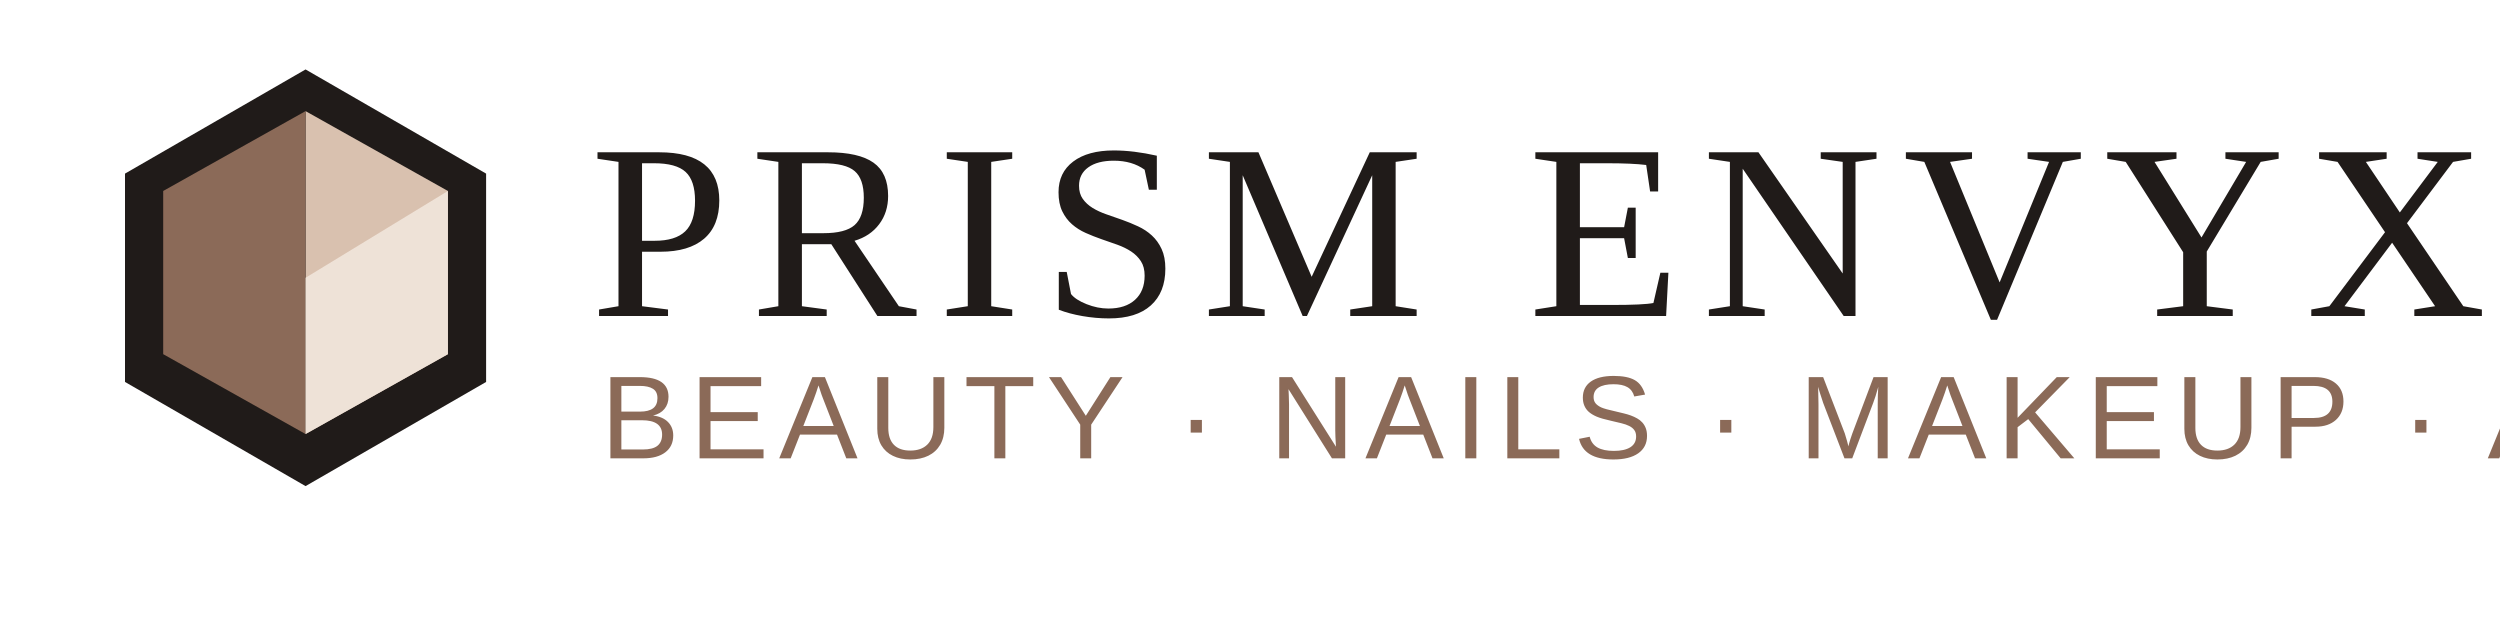
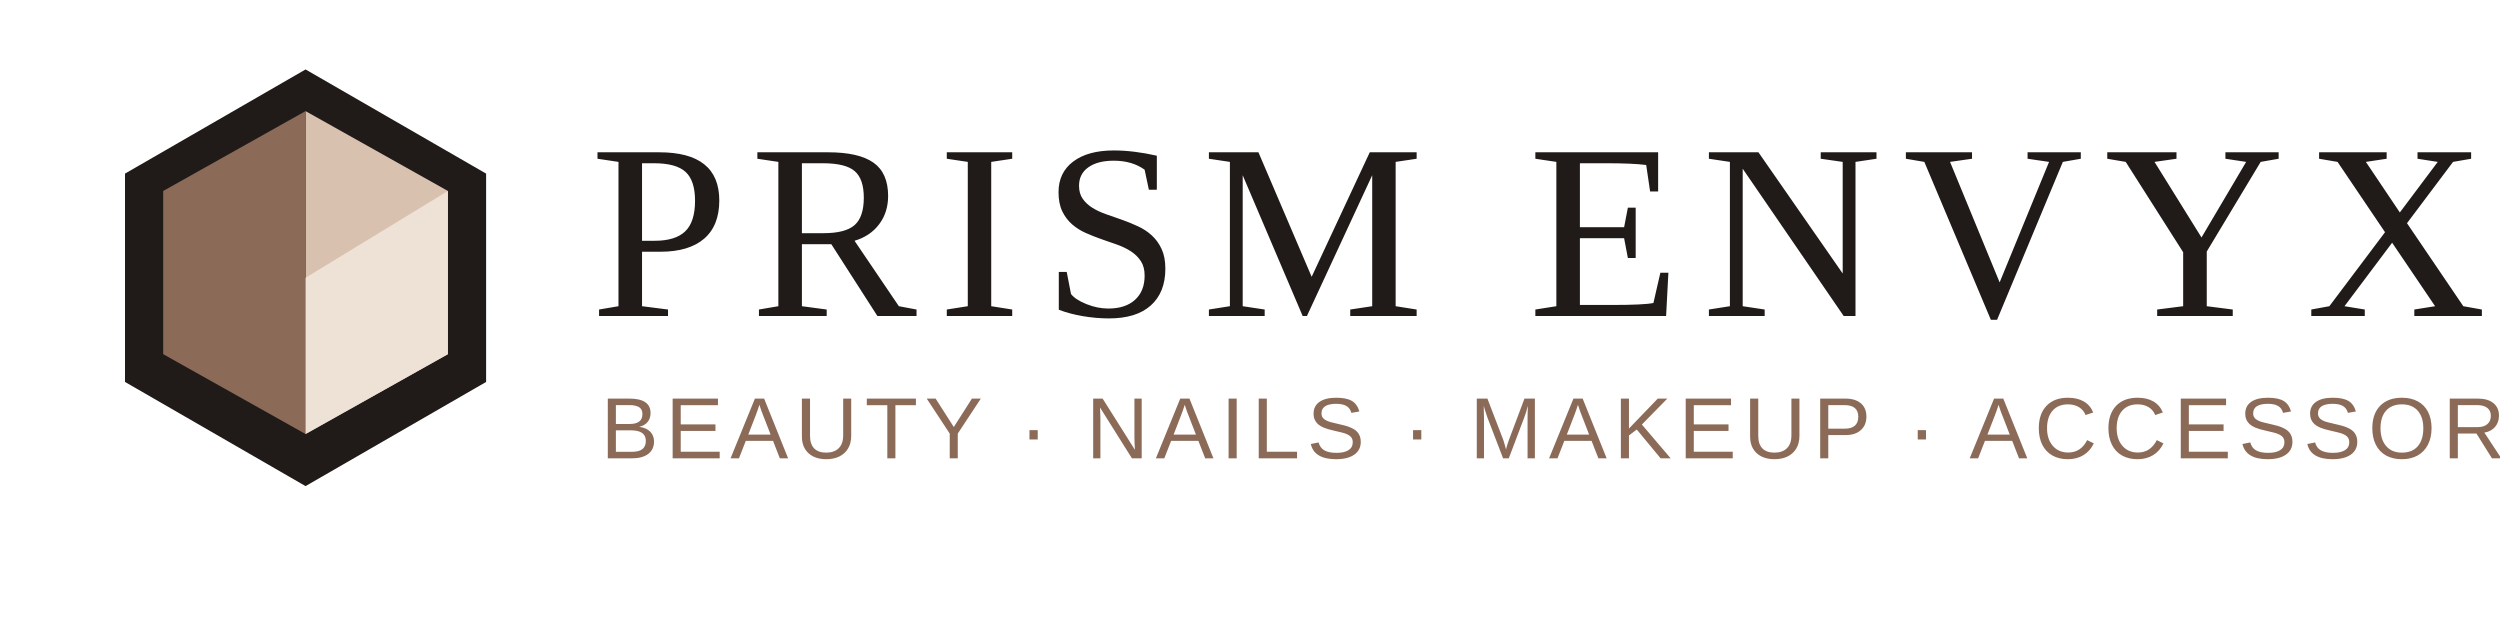
<svg xmlns="http://www.w3.org/2000/svg" viewBox="0 0 720 180" role="img" aria-labelledby="title desc">
  <rect width="720" height="180" fill="none" />
  <g transform="translate(18 20)">
    <path d="M70 0 122 30 122 90 70 120 18 90 18 30Z" fill="#201b19" />
    <path d="M70 12 111 35 111 82 70 105 70 60Z" fill="#d9c1af" />
    <path d="M70 12 29 35 29 82 70 105 70 60Z" fill="#8b6a58" />
    <path d="M70 60 111 35 111 82 70 105Z" fill="#f1e6dc" opacity=".9" />
  </g>
  <text x="170" y="91" font-family="Georgia,Times New Roman,serif" font-size="72" letter-spacing="6" fill="#201b19">PRISM ENVYX</text>
-   <text x="173" y="132" font-family="Arial,sans-serif" font-size="34" letter-spacing="3" fill="#8b6a58">BEAUTY · NAILS · MAKEUP · ACCESSORIES</text>
+   <text x="173" y="132" font-family="Arial,sans-serif" font-size="25" letter-spacing="2" textLength="525" lengthAdjust="spacingAndGlyphs" fill="#8b6a58">BEAUTY · NAILS · MAKEUP · ACCESSORIES</text>
</svg>
